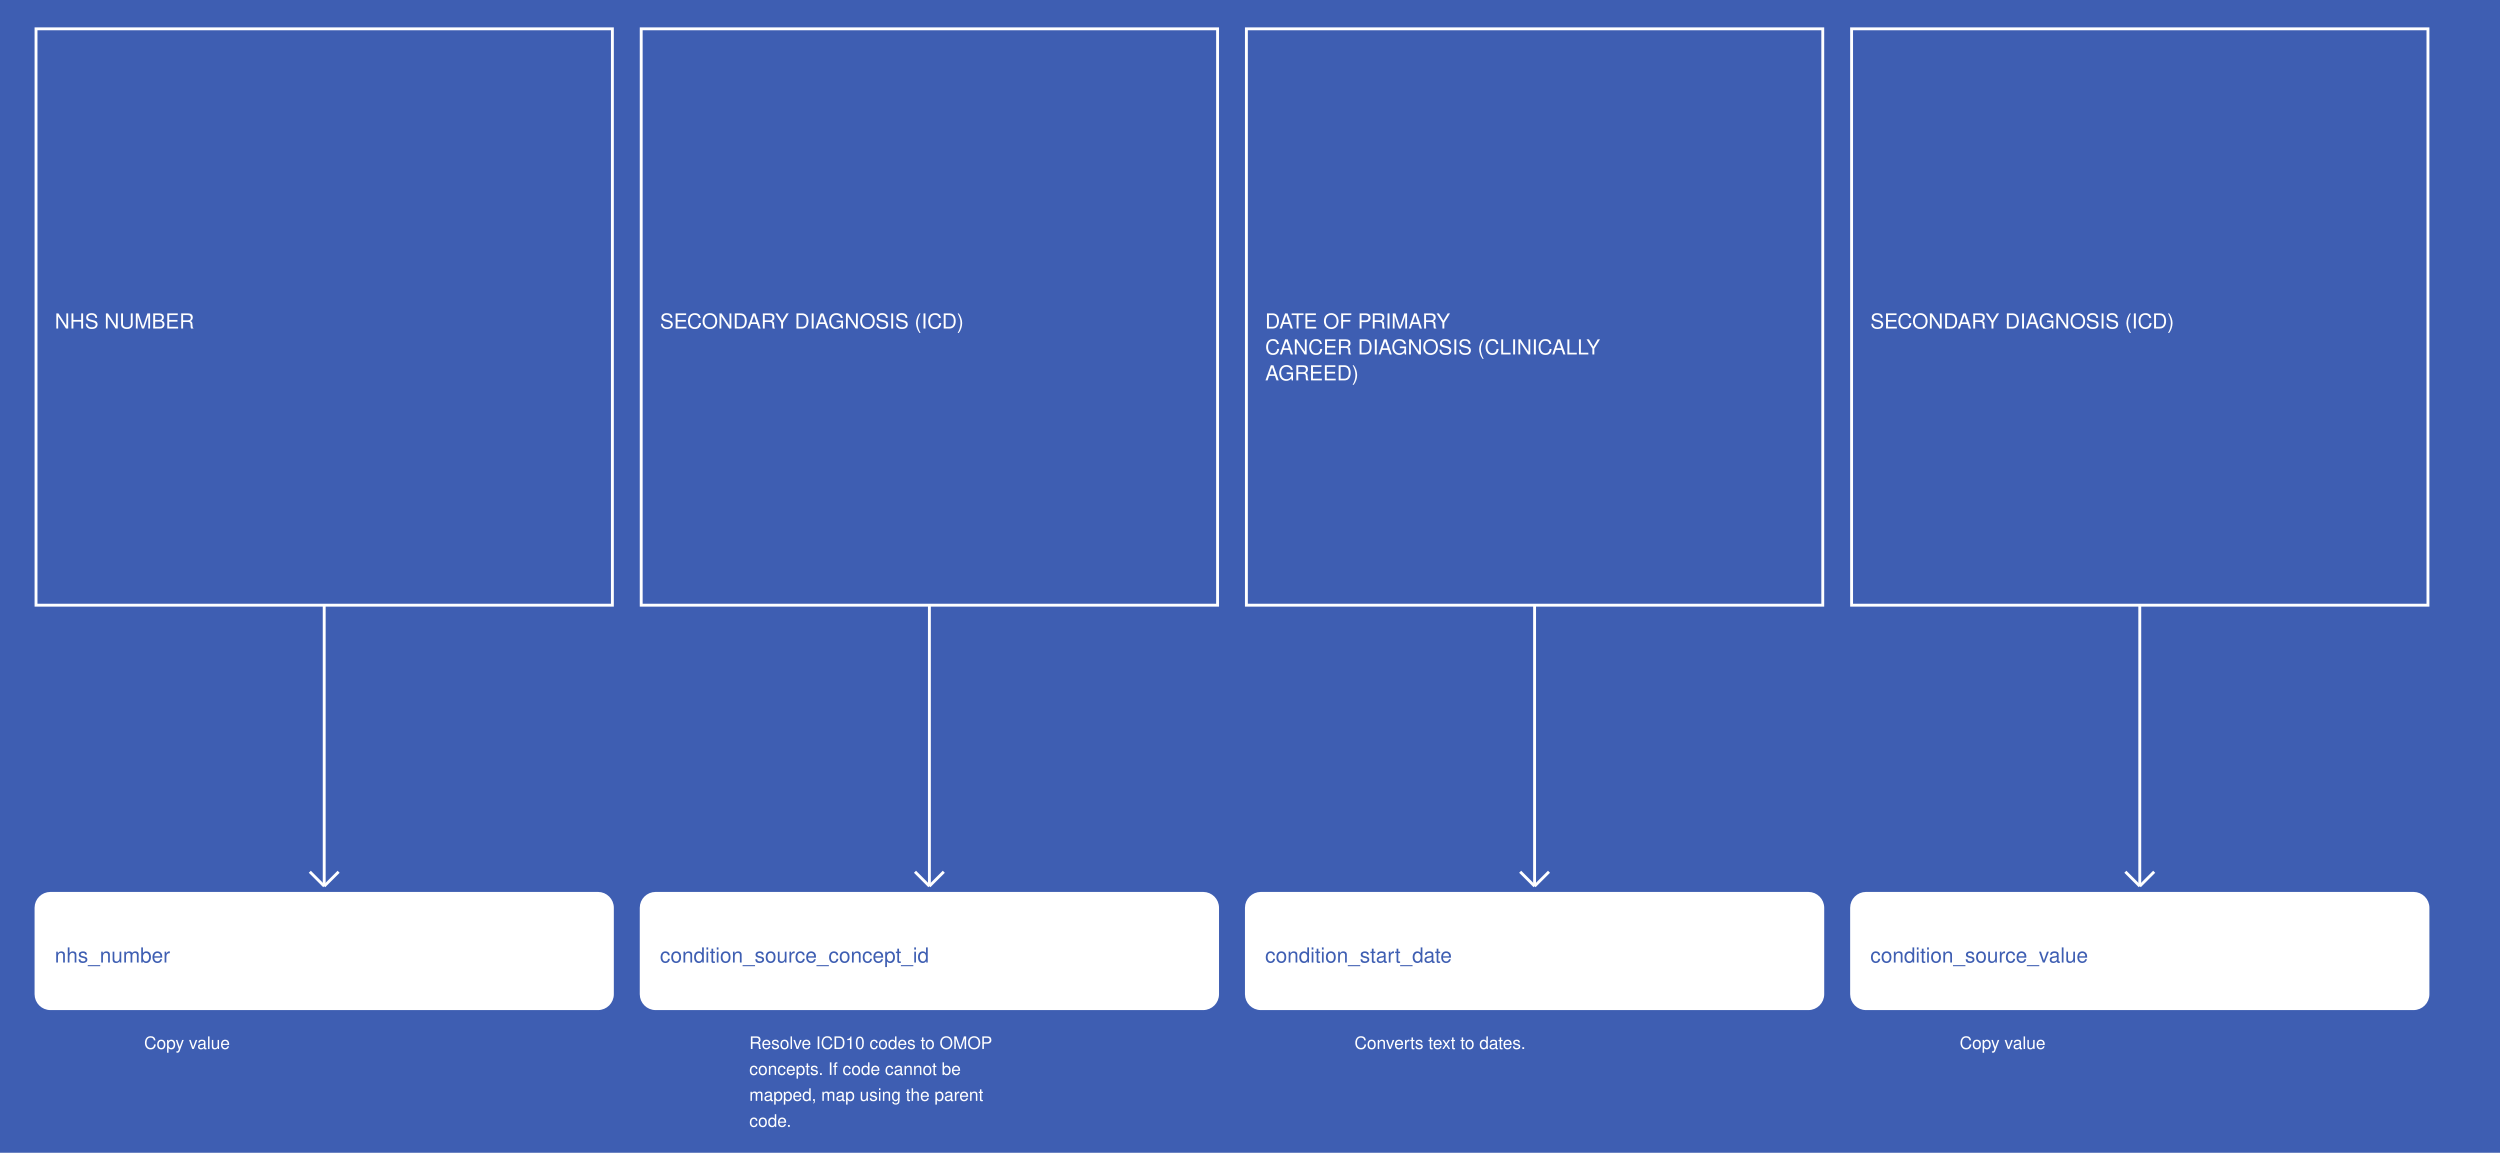
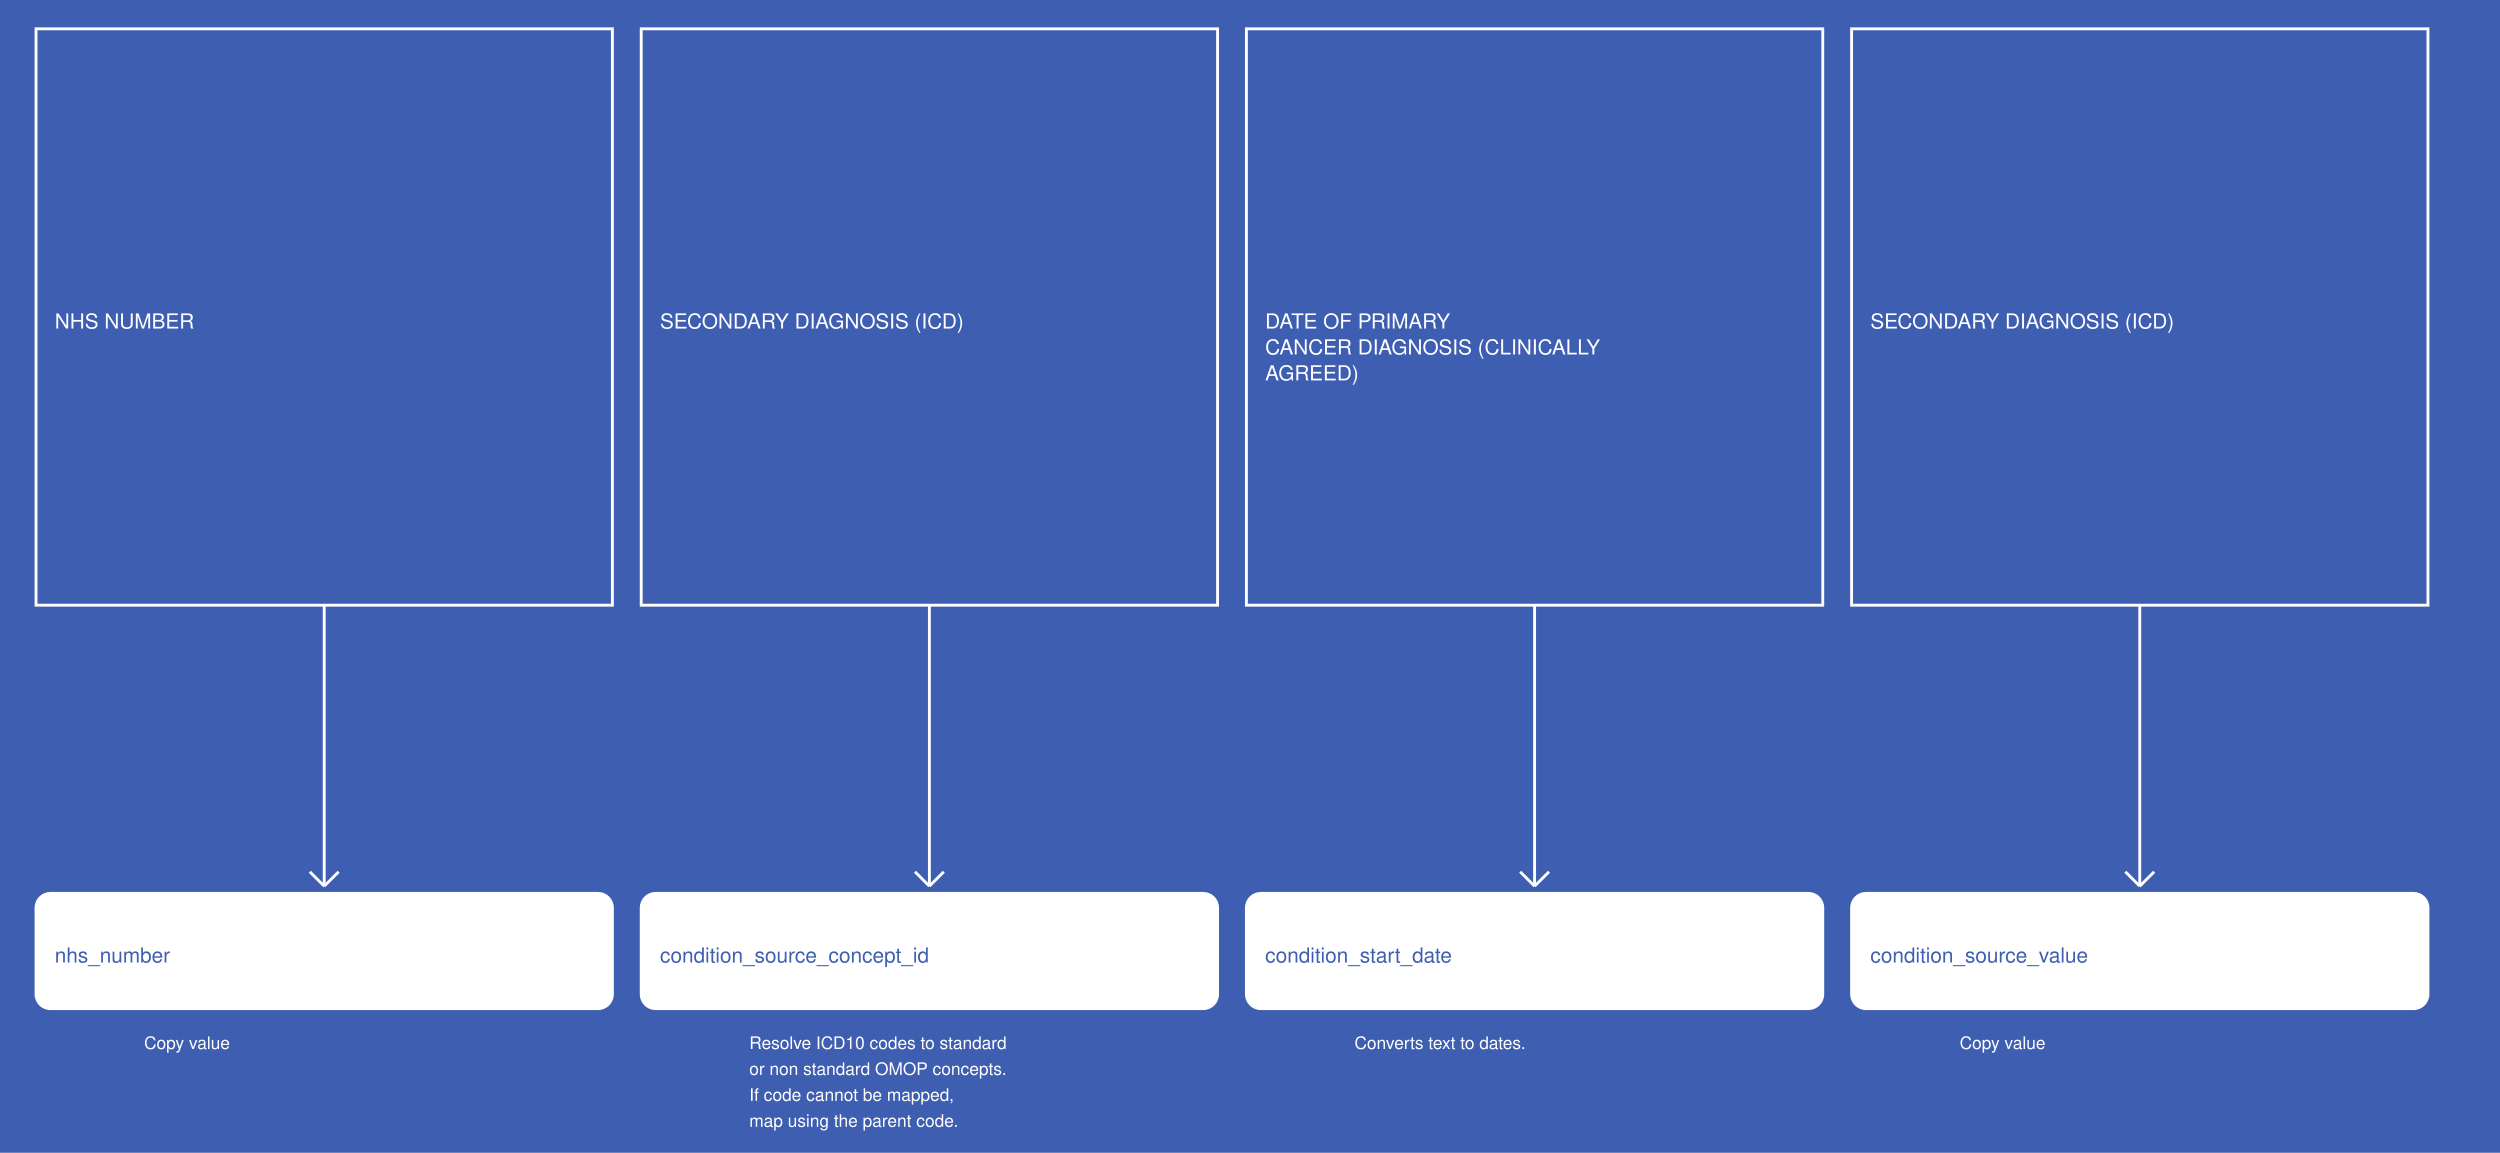
<svg xmlns="http://www.w3.org/2000/svg" width="1735" height="800">
  <rect width="100%" height="100%" fill="#3E5EB2" />
  <g>
    <rect x="25" y="20" width="400" height="400" fill="#3E5EB2" stroke="white" stroke-width="2" />
    <text x="38" y="228" fill="white" font-family="Helvetica" font-size="1.2em" text-anchor="start">NHS NUMBER</text>
  </g>
  <g>
    <line x1="225" y1="420" x2="225" y2="615" stroke="white" stroke-width="2" />
    <line x1="215" y1="605" x2="225" y2="615" stroke="white" stroke-width="2" />
    <line x1="235" y1="605" x2="225" y2="615" stroke="white" stroke-width="2" />
    <text x="100" y="728" fill="white" font-size="1em" font-family="Helvetica">Copy value</text>
  </g>
  <g>
    <rect x="25" y="620" width="400" height="80" fill="white" stroke="white" stroke-width="2" rx="10" />
    <text x="38" y="668" fill="#3E5EB2" font-family="Helvetica" font-size="1.2em" text-anchor="start">nhs_number</text>
  </g>
  <g>
    <rect x="445" y="20" width="400" height="400" fill="#3E5EB2" stroke="white" stroke-width="2" />
    <text x="458" y="228" fill="white" font-family="Helvetica" font-size="1.2em" text-anchor="start">SECONDARY DIAGNOSIS (ICD)</text>
  </g>
  <g>
    <line x1="645" y1="420" x2="645" y2="615" stroke="white" stroke-width="2" />
    <line x1="635" y1="605" x2="645" y2="615" stroke="white" stroke-width="2" />
    <line x1="655" y1="605" x2="645" y2="615" stroke="white" stroke-width="2" />
-     <text x="520" y="728" fill="white" font-size="1em" font-family="Helvetica">Resolve ICD10 codes to OMOP</text>
-     <text x="520" y="746" fill="white" font-size="1em" font-family="Helvetica">concepts. If code cannot be</text>
-     <text x="520" y="764" fill="white" font-size="1em" font-family="Helvetica">mapped, map using the parent</text>
-     <text x="520" y="782" fill="white" font-size="1em" font-family="Helvetica">code.</text>
+     <text x="520" y="728" fill="white" font-size="1em" font-family="Helvetica">Resolve ICD10 codes to standard</text>
+     <text x="520" y="746" fill="white" font-size="1em" font-family="Helvetica">or non standard OMOP concepts.</text>
+     <text x="520" y="764" fill="white" font-size="1em" font-family="Helvetica">If code cannot be mapped,</text>
+     <text x="520" y="782" fill="white" font-size="1em" font-family="Helvetica">map using the parent code.</text>
  </g>
  <g>
    <rect x="445" y="620" width="400" height="80" fill="white" stroke="white" stroke-width="2" rx="10" />
    <text x="458" y="668" fill="#3E5EB2" font-family="Helvetica" font-size="1.2em" text-anchor="start">condition_source_concept_id</text>
  </g>
  <g>
    <rect x="865" y="20" width="400" height="400" fill="#3E5EB2" stroke="white" stroke-width="2" />
    <text x="878" y="228" fill="white" font-family="Helvetica" font-size="1.2em" text-anchor="start">DATE OF PRIMARY</text>
    <text x="878" y="246" fill="white" font-family="Helvetica" font-size="1.2em" text-anchor="start">CANCER DIAGNOSIS (CLINICALLY</text>
    <text x="878" y="264" fill="white" font-family="Helvetica" font-size="1.2em" text-anchor="start">AGREED)</text>
  </g>
  <g>
    <line x1="1065" y1="420" x2="1065" y2="615" stroke="white" stroke-width="2" />
    <line x1="1055" y1="605" x2="1065" y2="615" stroke="white" stroke-width="2" />
    <line x1="1075" y1="605" x2="1065" y2="615" stroke="white" stroke-width="2" />
    <text x="940" y="728" fill="white" font-size="1em" font-family="Helvetica">Converts text to dates.</text>
  </g>
  <g>
    <rect x="865" y="620" width="400" height="80" fill="white" stroke="white" stroke-width="2" rx="10" />
    <text x="878" y="668" fill="#3E5EB2" font-family="Helvetica" font-size="1.2em" text-anchor="start">condition_start_date</text>
  </g>
  <g>
    <rect x="1285" y="20" width="400" height="400" fill="#3E5EB2" stroke="white" stroke-width="2" />
    <text x="1298" y="228" fill="white" font-family="Helvetica" font-size="1.2em" text-anchor="start">SECONDARY DIAGNOSIS (ICD)</text>
  </g>
  <g>
    <line x1="1485" y1="420" x2="1485" y2="615" stroke="white" stroke-width="2" />
    <line x1="1475" y1="605" x2="1485" y2="615" stroke="white" stroke-width="2" />
    <line x1="1495" y1="605" x2="1485" y2="615" stroke="white" stroke-width="2" />
    <text x="1360" y="728" fill="white" font-size="1em" font-family="Helvetica">Copy value</text>
  </g>
  <g>
    <rect x="1285" y="620" width="400" height="80" fill="white" stroke="white" stroke-width="2" rx="10" />
    <text x="1298" y="668" fill="#3E5EB2" font-family="Helvetica" font-size="1.2em" text-anchor="start">condition_source_value</text>
  </g>
</svg>
